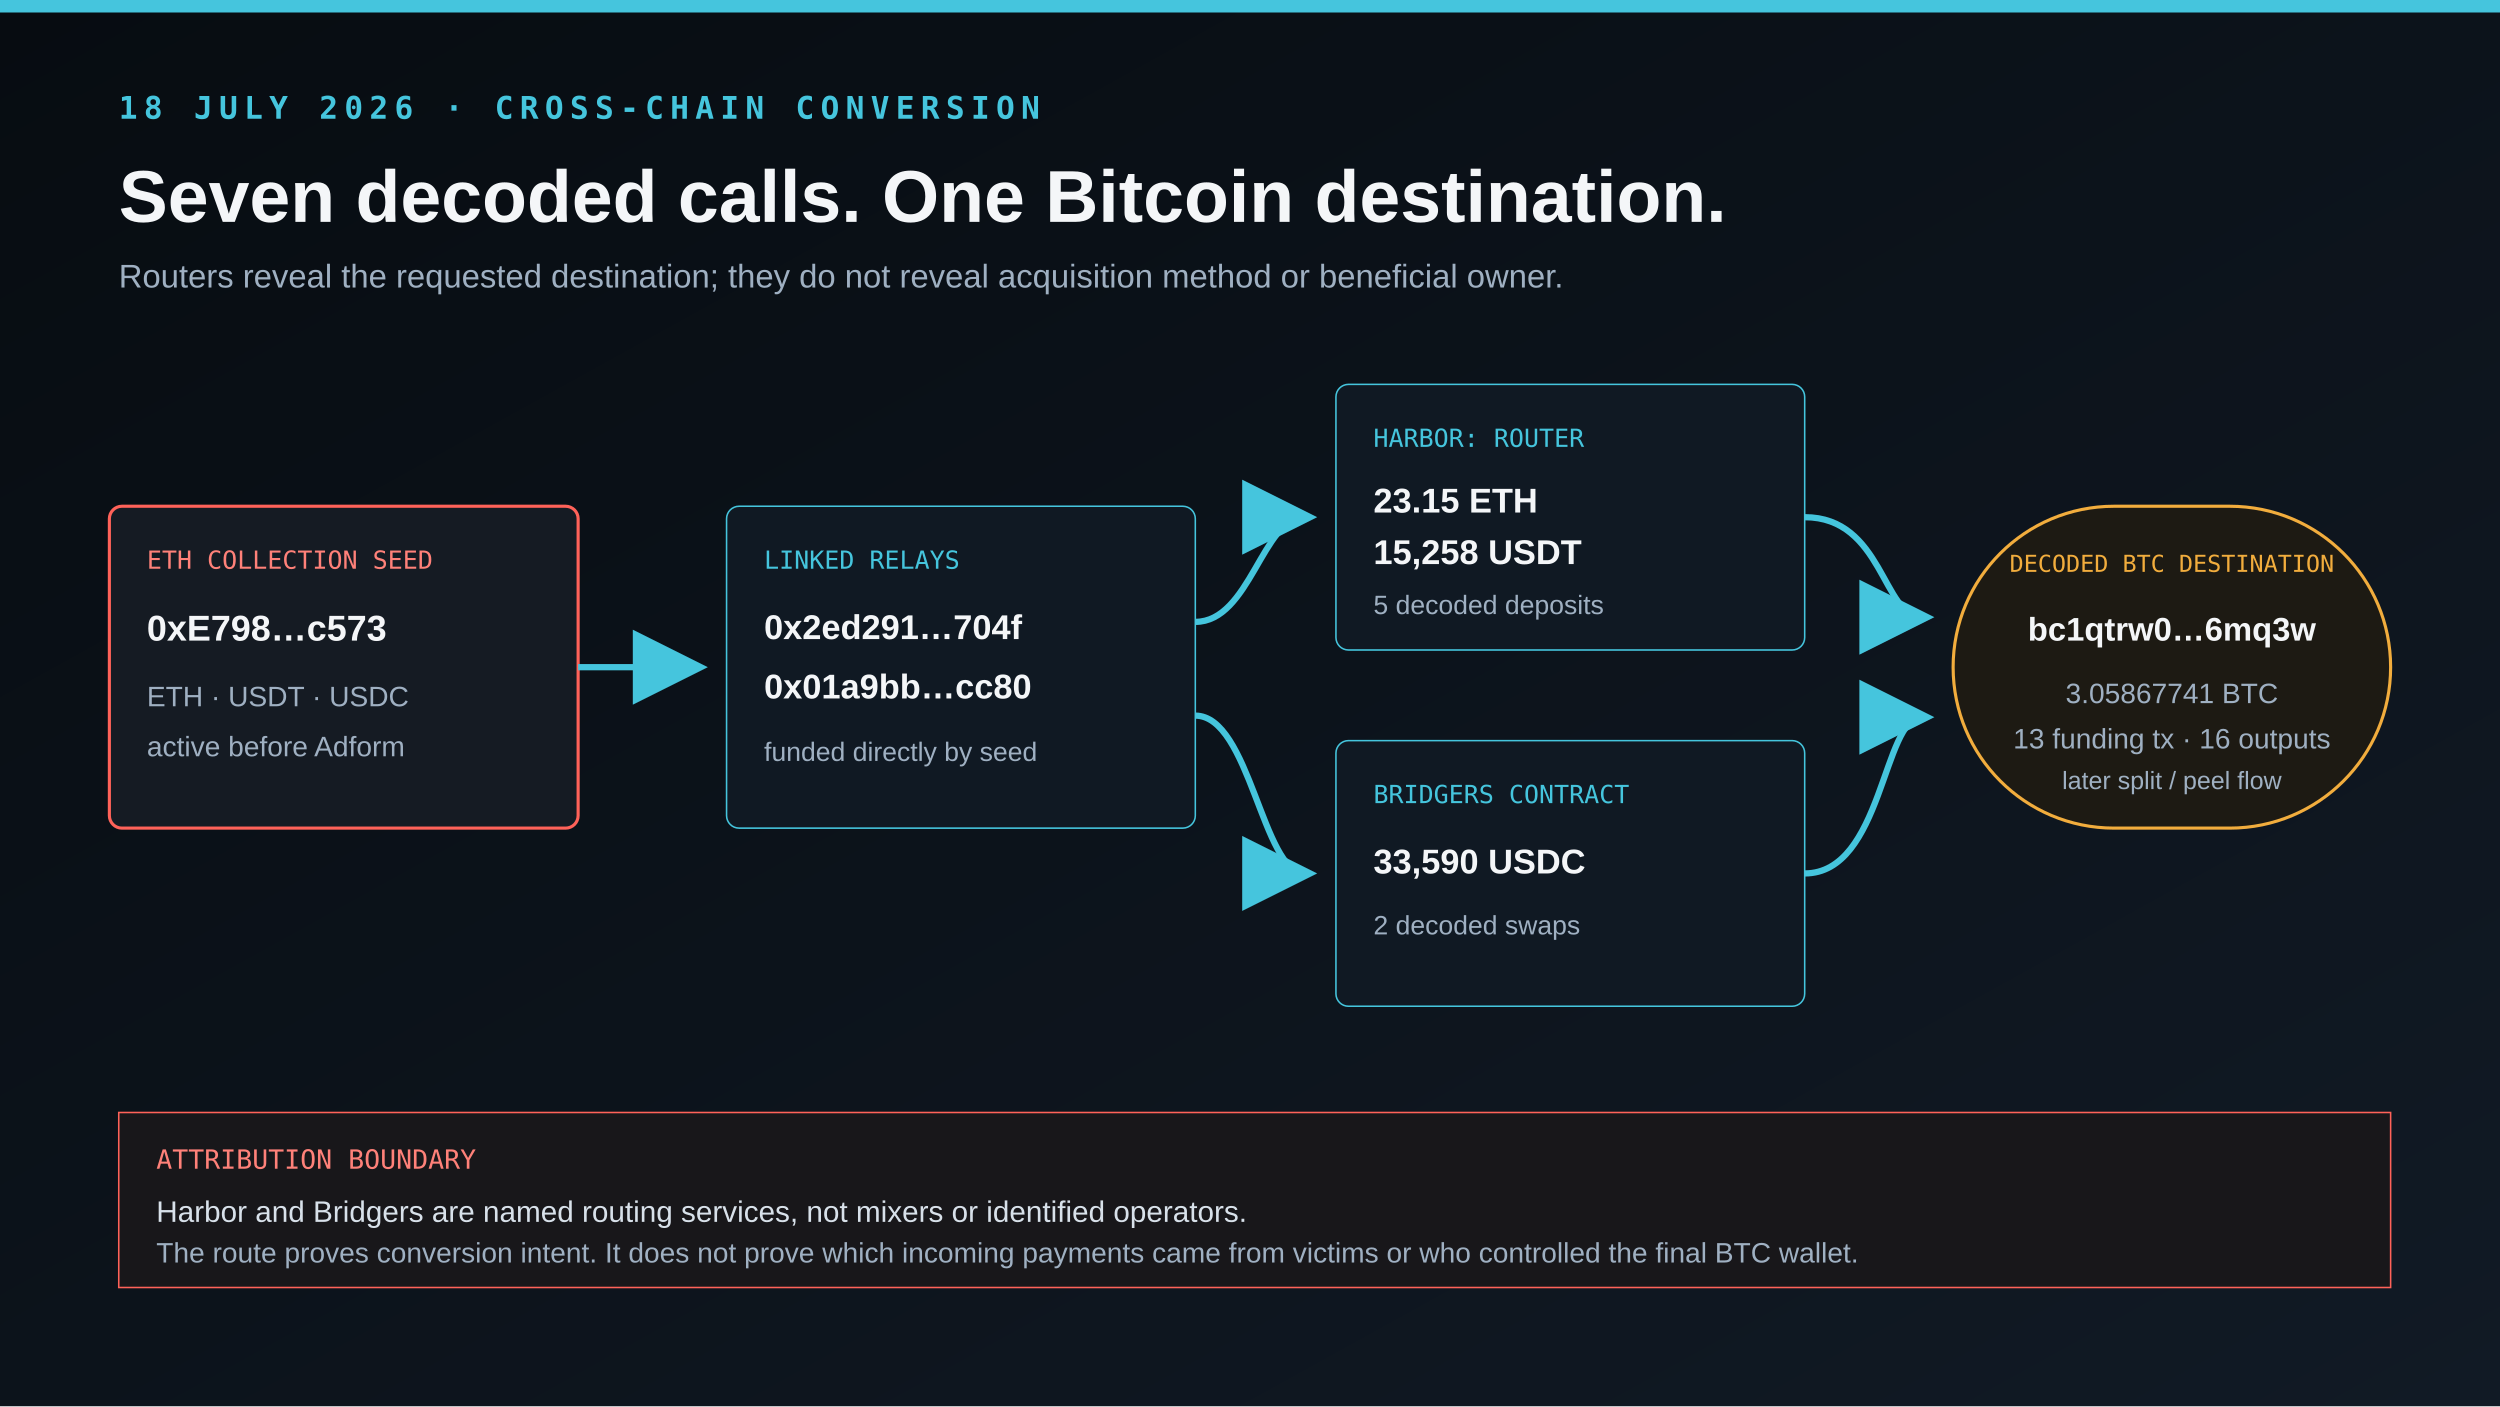
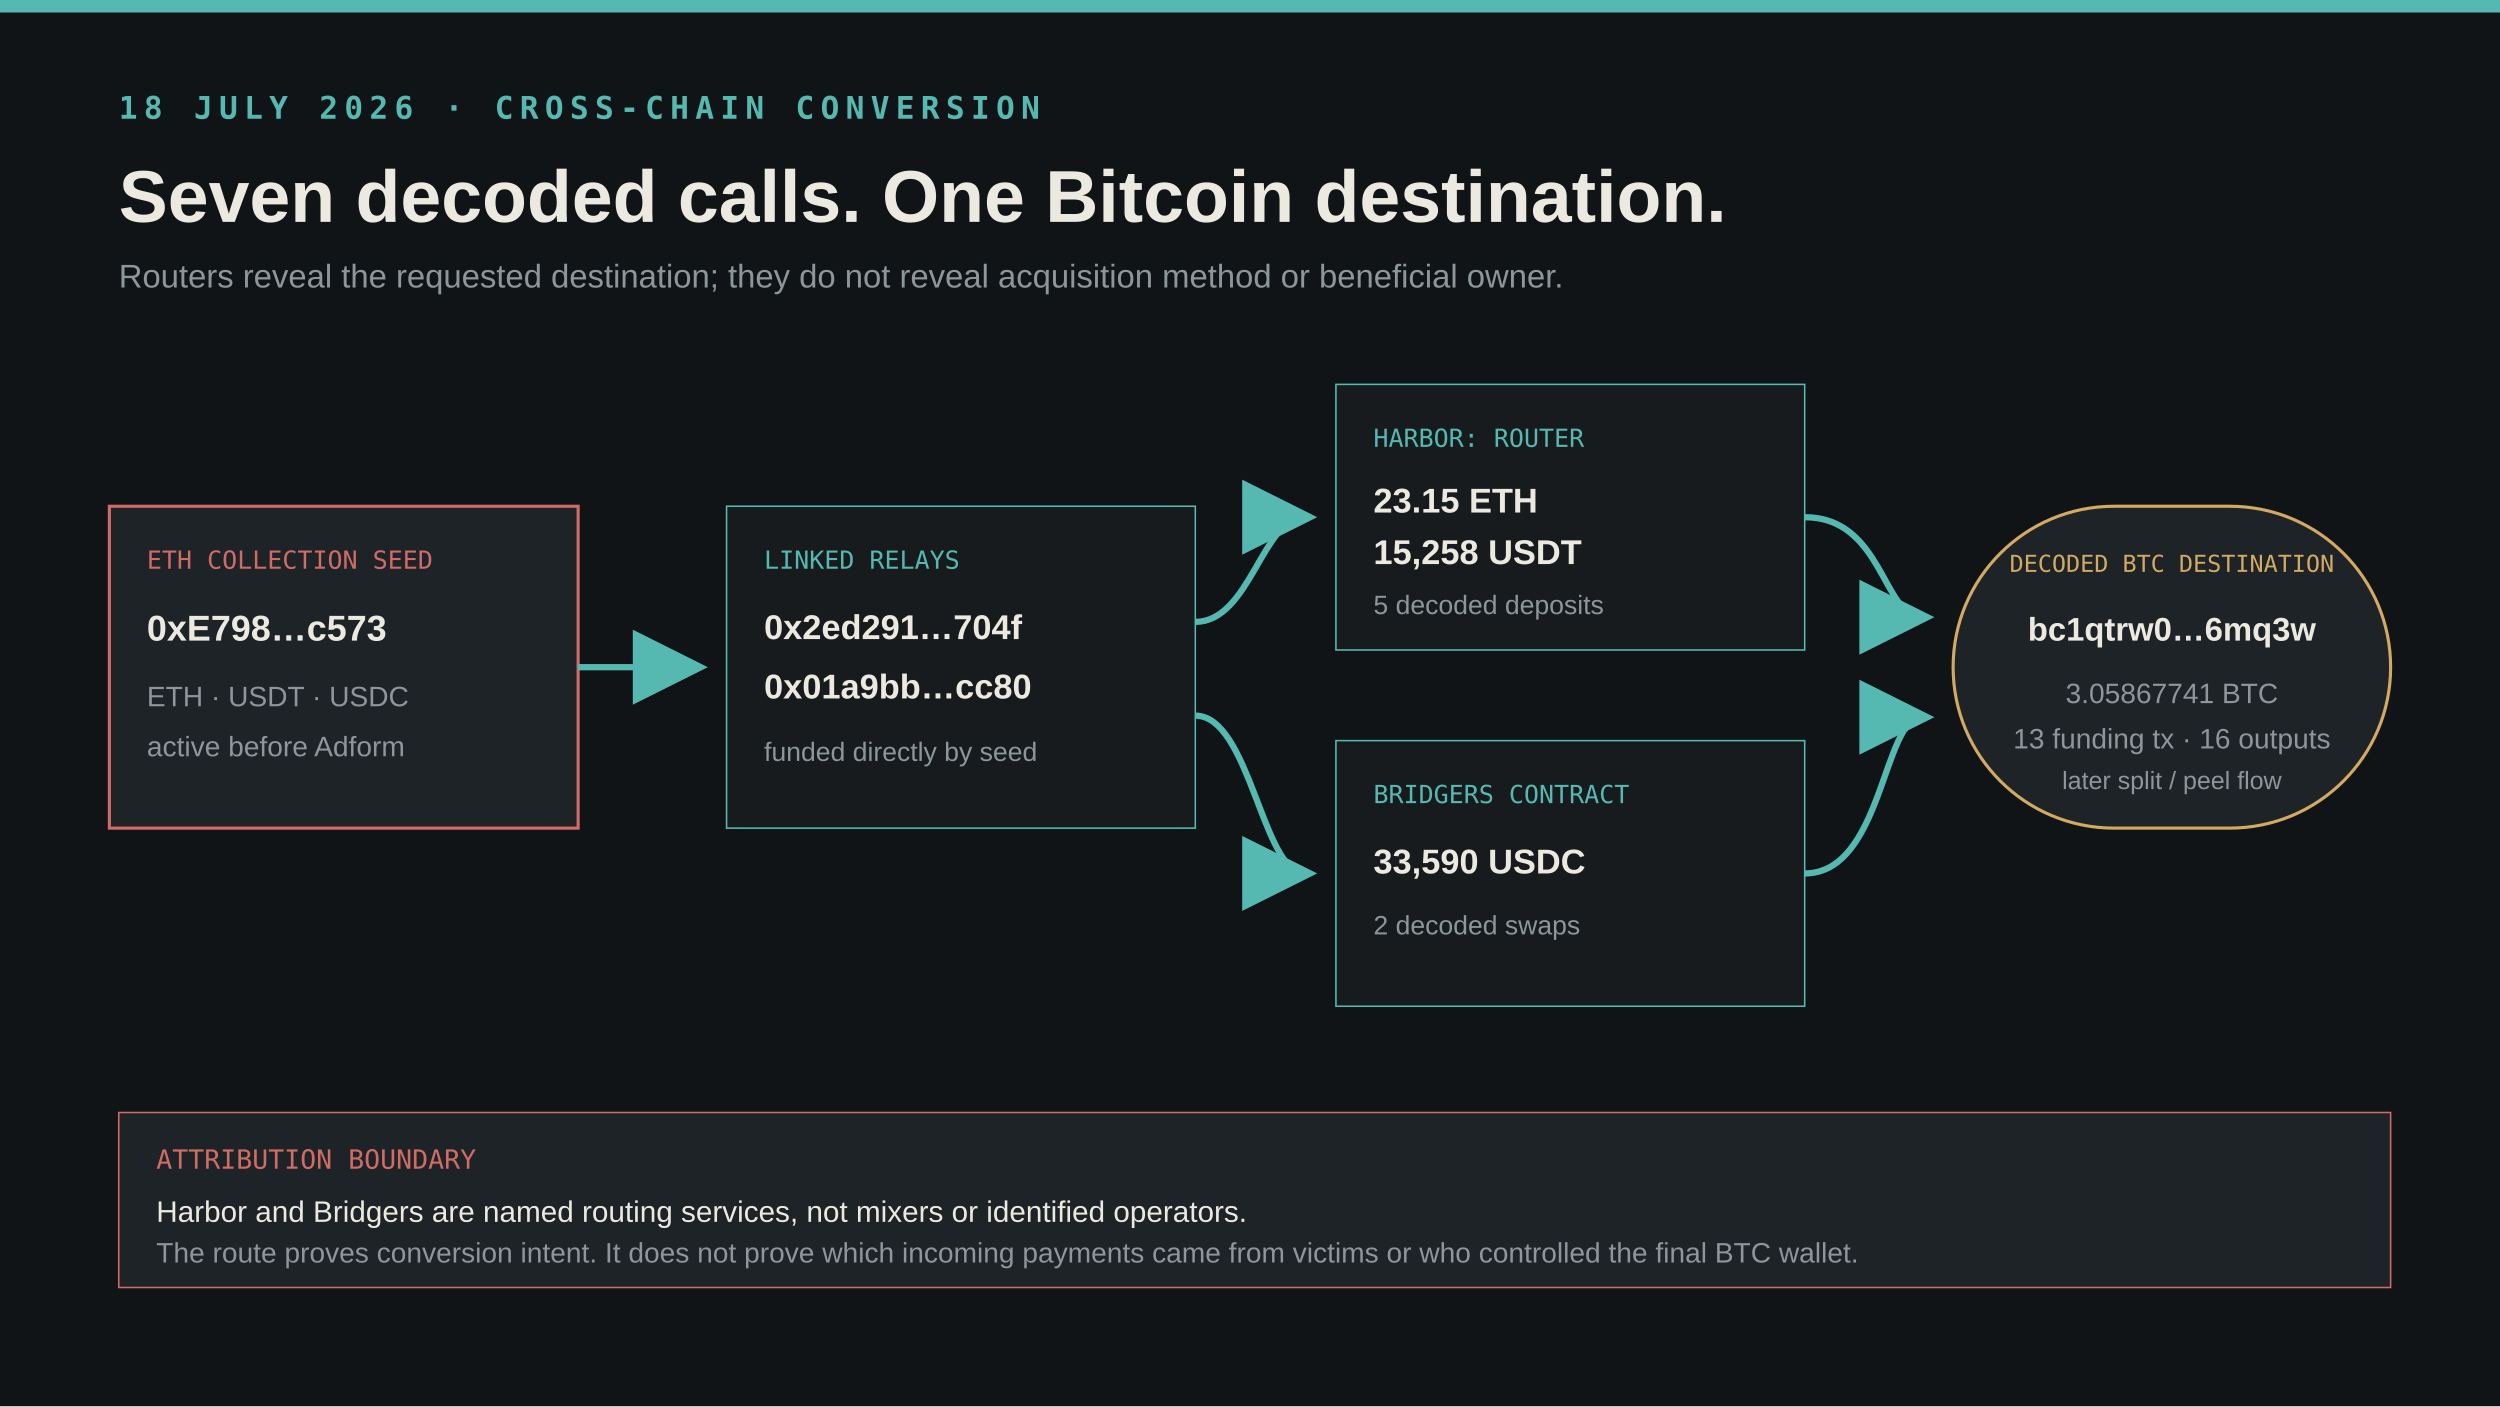
<svg xmlns="http://www.w3.org/2000/svg" width="1600" height="900" viewBox="0 0 1600 900" role="img" aria-labelledby="title desc">
  <defs>
-     <linearGradient id="bg" x1="0" y1="0" x2="1" y2="1">
-       <stop stop-color="#070c11" />
-       <stop offset="1" stop-color="#111a25" />
-     </linearGradient>
    <marker id="arrow" markerWidth="12" markerHeight="12" refX="10" refY="6" orient="auto">
-       <path d="M0 0L12 6L0 12Z" fill="#45c5dd" />
+       <path d="M0 0L12 6L0 12Z" fill="#55B9B1" />
    </marker>
  </defs>
-   <rect width="1600" height="900" fill="url(#bg)" />
-   <path d="M0 4H1600" stroke="#45c5dd" stroke-width="8" />
-   <text x="76" y="76" fill="#45c5dd" font-family="Consolas,monospace" font-size="20" font-weight="700" letter-spacing="4">18 JULY 2026 · CROSS-CHAIN CONVERSION</text>
-   <text x="76" y="142" fill="#f4f6f8" font-family="Arial,sans-serif" font-size="47" font-weight="700">Seven decoded calls. One Bitcoin destination.</text>
-   <text x="76" y="184" fill="#9fb0c2" font-family="Arial,sans-serif" font-size="21">Routers reveal the requested destination; they do not reveal acquisition method or beneficial owner.</text>
+   <rect width="1600" height="900" fill="#111416" />
+   <path d="M0 4H1600" stroke="#55B9B1" stroke-width="8" />
+   <text x="76" y="76" fill="#55B9B1" font-family="Consolas,monospace" font-size="20" font-weight="700" letter-spacing="4">18 JULY 2026 · CROSS-CHAIN CONVERSION</text>
+   <text x="76" y="142" fill="#ECE9E1" font-family="Arial,sans-serif" font-size="47" font-weight="700">Seven decoded calls. One Bitcoin destination.</text>
+   <text x="76" y="184" fill="#8D969A" font-family="Arial,sans-serif" font-size="21">Routers reveal the requested destination; they do not reveal acquisition method or beneficial owner.</text>
  <g font-family="Arial,sans-serif">
    <g transform="translate(70 324)">
-       <rect width="300" height="206" rx="8" fill="#151b23" stroke="#ff6259" stroke-width="2" />
-       <text x="24" y="40" fill="#ff8179" font-family="Consolas,monospace" font-size="16">ETH COLLECTION SEED</text>
-       <text x="24" y="86" fill="#f4f6f8" font-size="23" font-weight="700">0xE798…c573</text>
-       <text x="24" y="128" fill="#9fb0c2" font-size="18">ETH · USDT · USDC</text>
-       <text x="24" y="160" fill="#9fb0c2" font-size="18">active before Adform</text>
+       <rect width="300" height="206" fill="#1D2326" stroke="#D06C65" stroke-width="2" />
+       <text x="24" y="40" fill="#D06C65" font-family="Consolas,monospace" font-size="16">ETH COLLECTION SEED</text>
+       <text x="24" y="86" fill="#ECE9E1" font-size="23" font-weight="700">0xE798…c573</text>
+       <text x="24" y="128" fill="#8D969A" font-size="18">ETH · USDT · USDC</text>
+       <text x="24" y="160" fill="#8D969A" font-size="18">active before Adform</text>
    </g>
    <g transform="translate(465 324)">
-       <rect width="300" height="206" rx="8" fill="#101923" stroke="#45c5dd" />
-       <text x="24" y="40" fill="#45c5dd" font-family="Consolas,monospace" font-size="16">LINKED RELAYS</text>
-       <text x="24" y="85" fill="#f4f6f8" font-size="22" font-weight="700">0x2ed291…704f</text>
-       <text x="24" y="123" fill="#f4f6f8" font-size="22" font-weight="700">0x01a9bb…cc80</text>
-       <text x="24" y="163" fill="#9fb0c2" font-size="17">funded directly by seed</text>
+       <rect width="300" height="206" fill="#171B1D" stroke="#55B9B1" />
+       <text x="24" y="40" fill="#55B9B1" font-family="Consolas,monospace" font-size="16">LINKED RELAYS</text>
+       <text x="24" y="85" fill="#ECE9E1" font-size="22" font-weight="700">0x2ed291…704f</text>
+       <text x="24" y="123" fill="#ECE9E1" font-size="22" font-weight="700">0x01a9bb…cc80</text>
+       <text x="24" y="163" fill="#8D969A" font-size="17">funded directly by seed</text>
    </g>
-     <path d="M370 427H445" stroke="#45c5dd" stroke-width="4" marker-end="url(#arrow)" />
+     <path d="M370 427H445" stroke="#55B9B1" stroke-width="4" marker-end="url(#arrow)" />
    <g transform="translate(855 246)">
-       <rect width="300" height="170" rx="8" fill="#101923" stroke="#45c5dd" />
-       <text x="24" y="40" fill="#45c5dd" font-family="Consolas,monospace" font-size="16">HARBOR: ROUTER</text>
-       <text x="24" y="82" fill="#f4f6f8" font-size="22" font-weight="700">23.15 ETH</text>
-       <text x="24" y="115" fill="#f4f6f8" font-size="22" font-weight="700">15,258 USDT</text>
-       <text x="24" y="147" fill="#9fb0c2" font-size="17">5 decoded deposits</text>
+       <rect width="300" height="170" fill="#171B1D" stroke="#55B9B1" />
+       <text x="24" y="40" fill="#55B9B1" font-family="Consolas,monospace" font-size="16">HARBOR: ROUTER</text>
+       <text x="24" y="82" fill="#ECE9E1" font-size="22" font-weight="700">23.15 ETH</text>
+       <text x="24" y="115" fill="#ECE9E1" font-size="22" font-weight="700">15,258 USDT</text>
+       <text x="24" y="147" fill="#8D969A" font-size="17">5 decoded deposits</text>
    </g>
    <g transform="translate(855 474)">
-       <rect width="300" height="170" rx="8" fill="#101923" stroke="#45c5dd" />
-       <text x="24" y="40" fill="#45c5dd" font-family="Consolas,monospace" font-size="16">BRIDGERS CONTRACT</text>
-       <text x="24" y="85" fill="#f4f6f8" font-size="22" font-weight="700">33,590 USDC</text>
-       <text x="24" y="124" fill="#9fb0c2" font-size="17">2 decoded swaps</text>
+       <rect width="300" height="170" fill="#171B1D" stroke="#55B9B1" />
+       <text x="24" y="40" fill="#55B9B1" font-family="Consolas,monospace" font-size="16">BRIDGERS CONTRACT</text>
+       <text x="24" y="85" fill="#ECE9E1" font-size="22" font-weight="700">33,590 USDC</text>
+       <text x="24" y="124" fill="#8D969A" font-size="17">2 decoded swaps</text>
    </g>
-     <path d="M765 398C800 398 808 331 835 331" stroke="#45c5dd" stroke-width="4" fill="none" marker-end="url(#arrow)" />
-     <path d="M765 458C800 458 808 559 835 559" stroke="#45c5dd" stroke-width="4" fill="none" marker-end="url(#arrow)" />
+     <path d="M765 398C800 398 808 331 835 331" stroke="#55B9B1" stroke-width="4" fill="none" marker-end="url(#arrow)" />
+     <path d="M765 458C800 458 808 559 835 559" stroke="#55B9B1" stroke-width="4" fill="none" marker-end="url(#arrow)" />
    <g transform="translate(1250 324)">
-       <rect width="280" height="206" rx="103" fill="#1d1a13" stroke="#f2ad3d" stroke-width="2" />
-       <text x="140" y="42" text-anchor="middle" fill="#f2ad3d" font-family="Consolas,monospace" font-size="15">DECODED BTC DESTINATION</text>
-       <text x="140" y="86" text-anchor="middle" fill="#f4f6f8" font-size="21" font-weight="700">bc1qtrw0…6mq3w</text>
-       <text x="140" y="126" text-anchor="middle" fill="#9fb0c2" font-size="18">3.05867741 BTC</text>
-       <text x="140" y="155" text-anchor="middle" fill="#9fb0c2" font-size="18">13 funding tx · 16 outputs</text>
-       <text x="140" y="181" text-anchor="middle" fill="#9fb0c2" font-size="16">later split / peel flow</text>
+       <rect width="280" height="206" rx="103" fill="#1D2326" stroke="#D2AA62" stroke-width="2" />
+       <text x="140" y="42" text-anchor="middle" fill="#D2AA62" font-family="Consolas,monospace" font-size="15">DECODED BTC DESTINATION</text>
+       <text x="140" y="86" text-anchor="middle" fill="#ECE9E1" font-size="21" font-weight="700">bc1qtrw0…6mq3w</text>
+       <text x="140" y="126" text-anchor="middle" fill="#8D969A" font-size="18">3.05867741 BTC</text>
+       <text x="140" y="155" text-anchor="middle" fill="#8D969A" font-size="18">13 funding tx · 16 outputs</text>
+       <text x="140" y="181" text-anchor="middle" fill="#8D969A" font-size="16">later split / peel flow</text>
    </g>
-     <path d="M1155 331C1205 331 1205 395 1230 395" stroke="#45c5dd" stroke-width="4" fill="none" marker-end="url(#arrow)" />
-     <path d="M1155 559C1205 559 1205 459 1230 459" stroke="#45c5dd" stroke-width="4" fill="none" marker-end="url(#arrow)" />
+     <path d="M1155 331C1205 331 1205 395 1230 395" stroke="#55B9B1" stroke-width="4" fill="none" marker-end="url(#arrow)" />
+     <path d="M1155 559C1205 559 1205 459 1230 459" stroke="#55B9B1" stroke-width="4" fill="none" marker-end="url(#arrow)" />
  </g>
  <g transform="translate(76 712)" font-family="Arial,sans-serif">
-     <rect width="1454" height="112" fill="#18171a" stroke="#ff6259" />
-     <text x="24" y="36" fill="#ff8179" font-family="Consolas,monospace" font-size="17">ATTRIBUTION BOUNDARY</text>
-     <text x="24" y="70" fill="#d8e1ea" font-size="19">Harbor and Bridgers are named routing services, not mixers or identified operators.</text>
-     <text x="24" y="96" fill="#9fb0c2" font-size="18">The route proves conversion intent. It does not prove which incoming payments came from victims or who controlled the final BTC wallet.</text>
+     <rect width="1454" height="112" fill="#1D2326" stroke="#D06C65" />
+     <text x="24" y="36" fill="#D06C65" font-family="Consolas,monospace" font-size="17">ATTRIBUTION BOUNDARY</text>
+     <text x="24" y="70" fill="#ECE9E1" font-size="19">Harbor and Bridgers are named routing services, not mixers or identified operators.</text>
+     <text x="24" y="96" fill="#8D969A" font-size="18">The route proves conversion intent. It does not prove which incoming payments came from victims or who controlled the final BTC wallet.</text>
  </g>
</svg>
